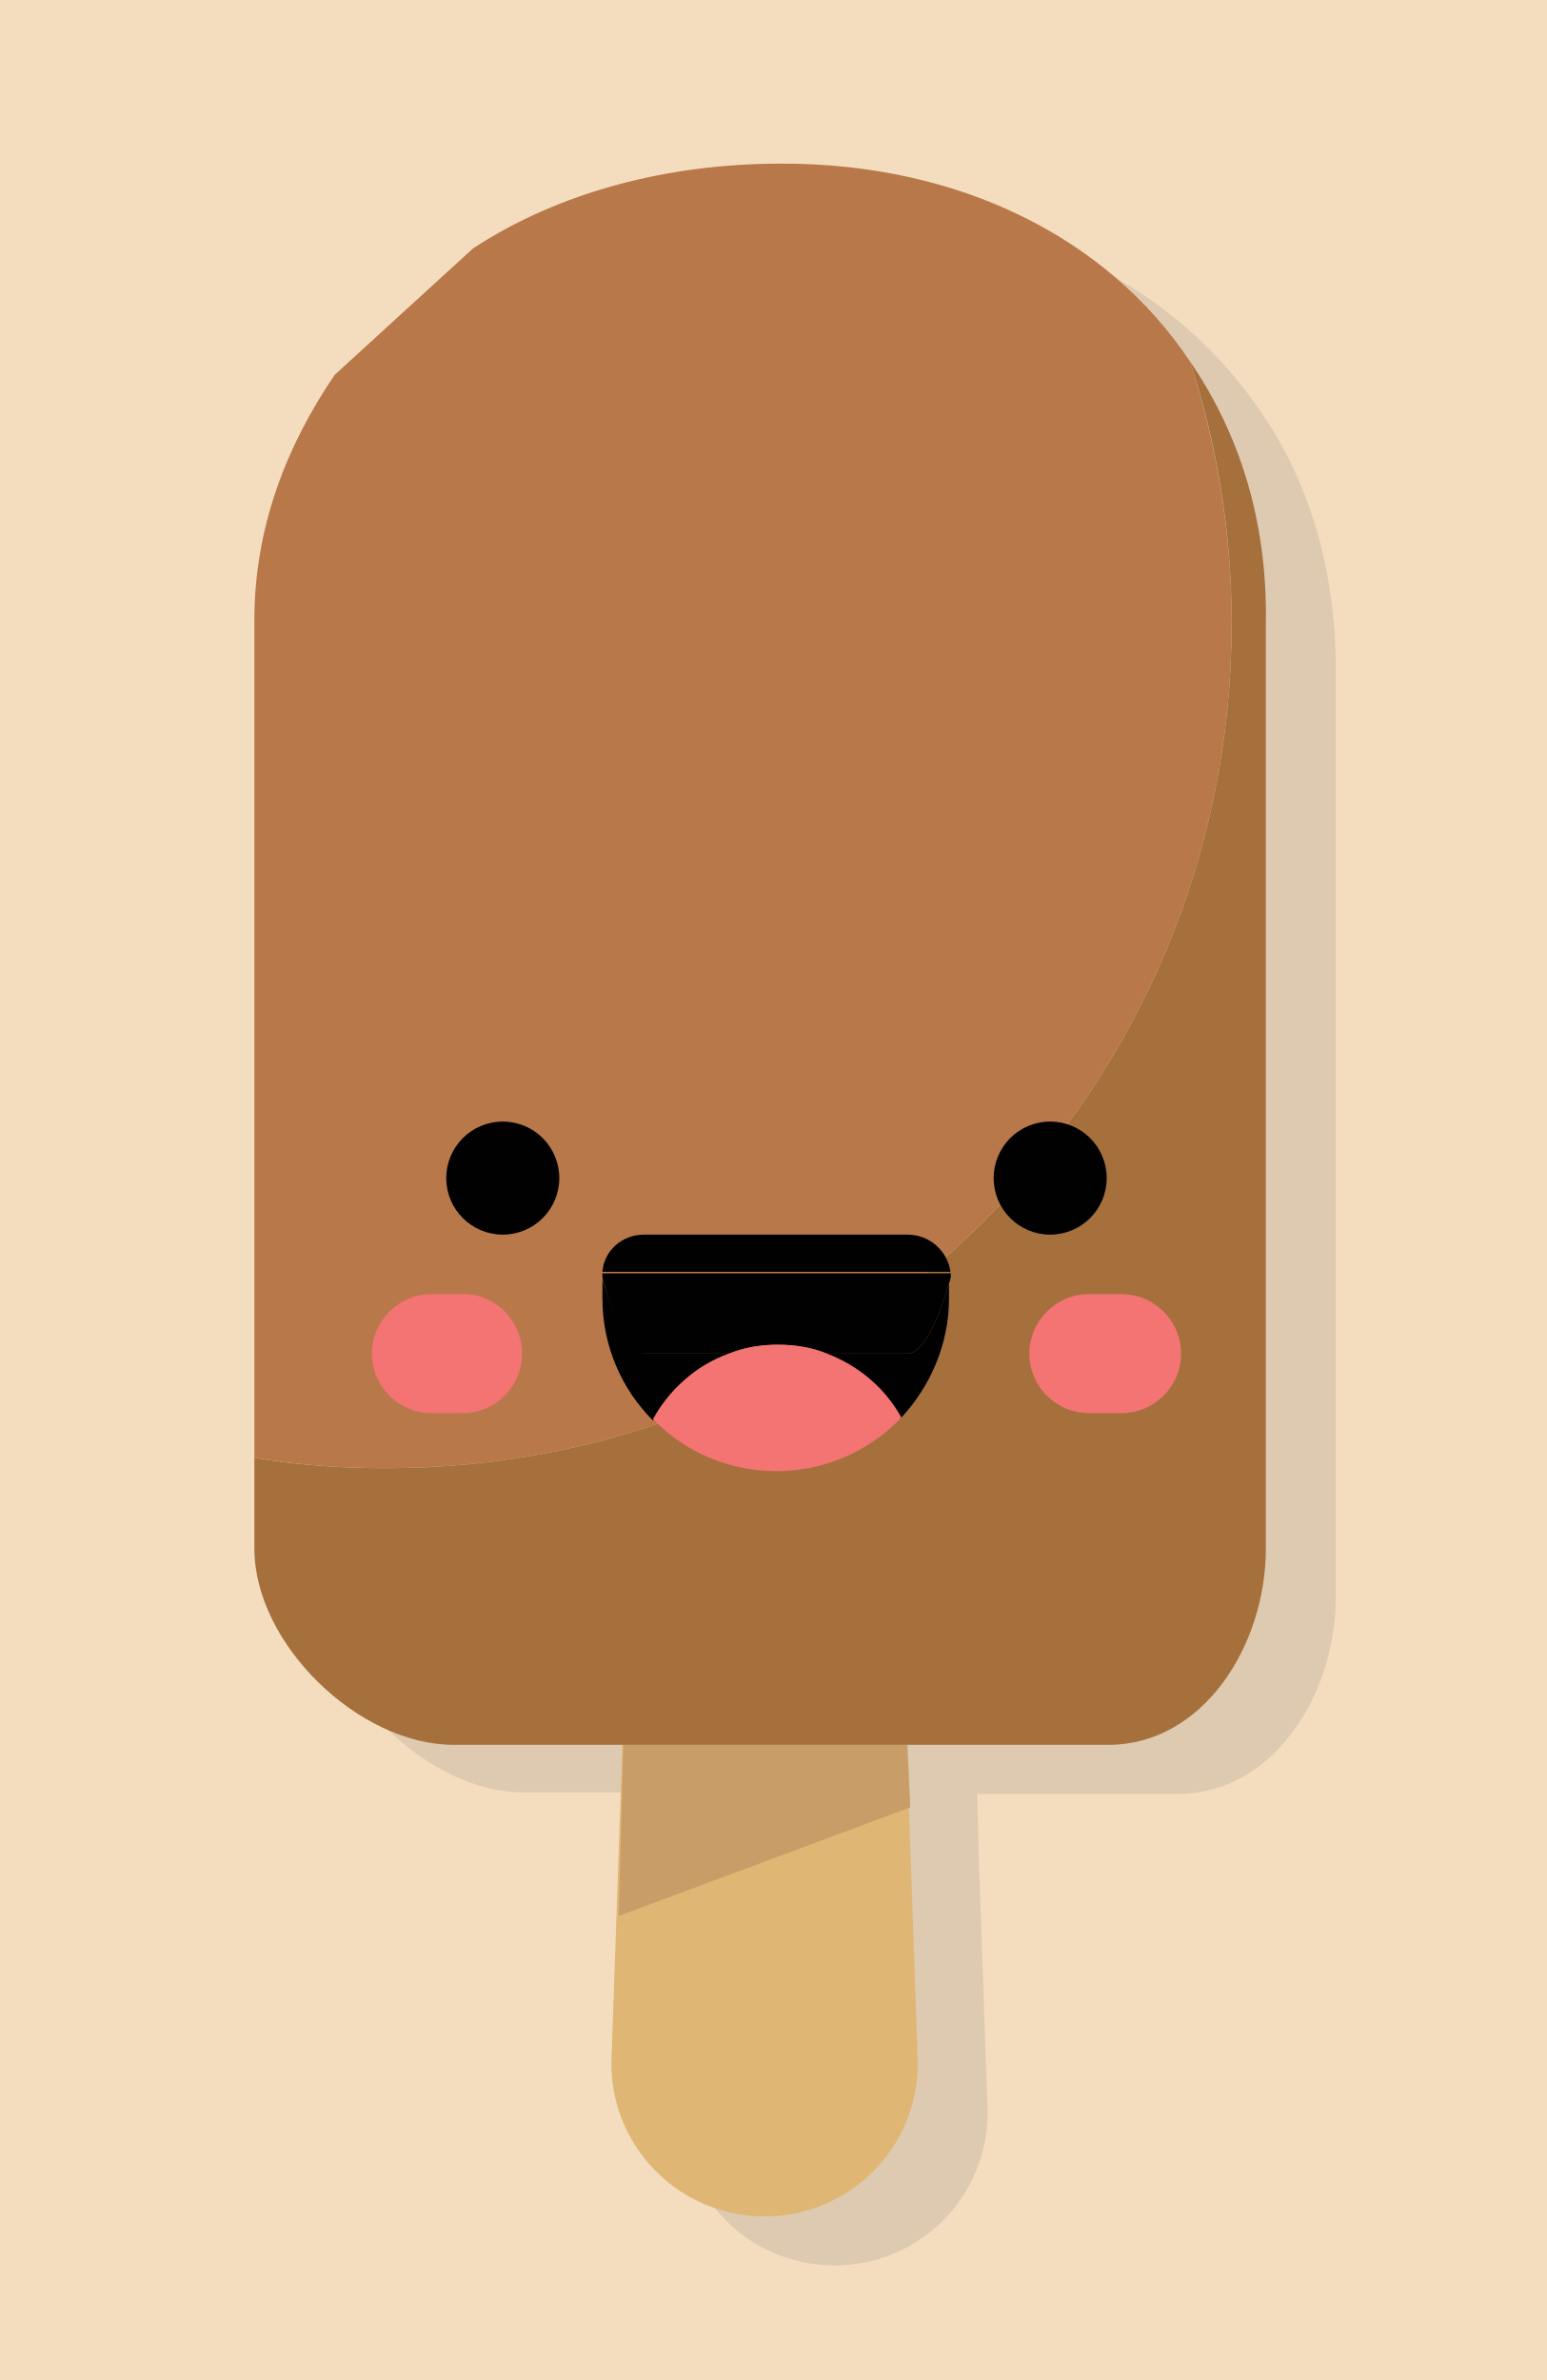
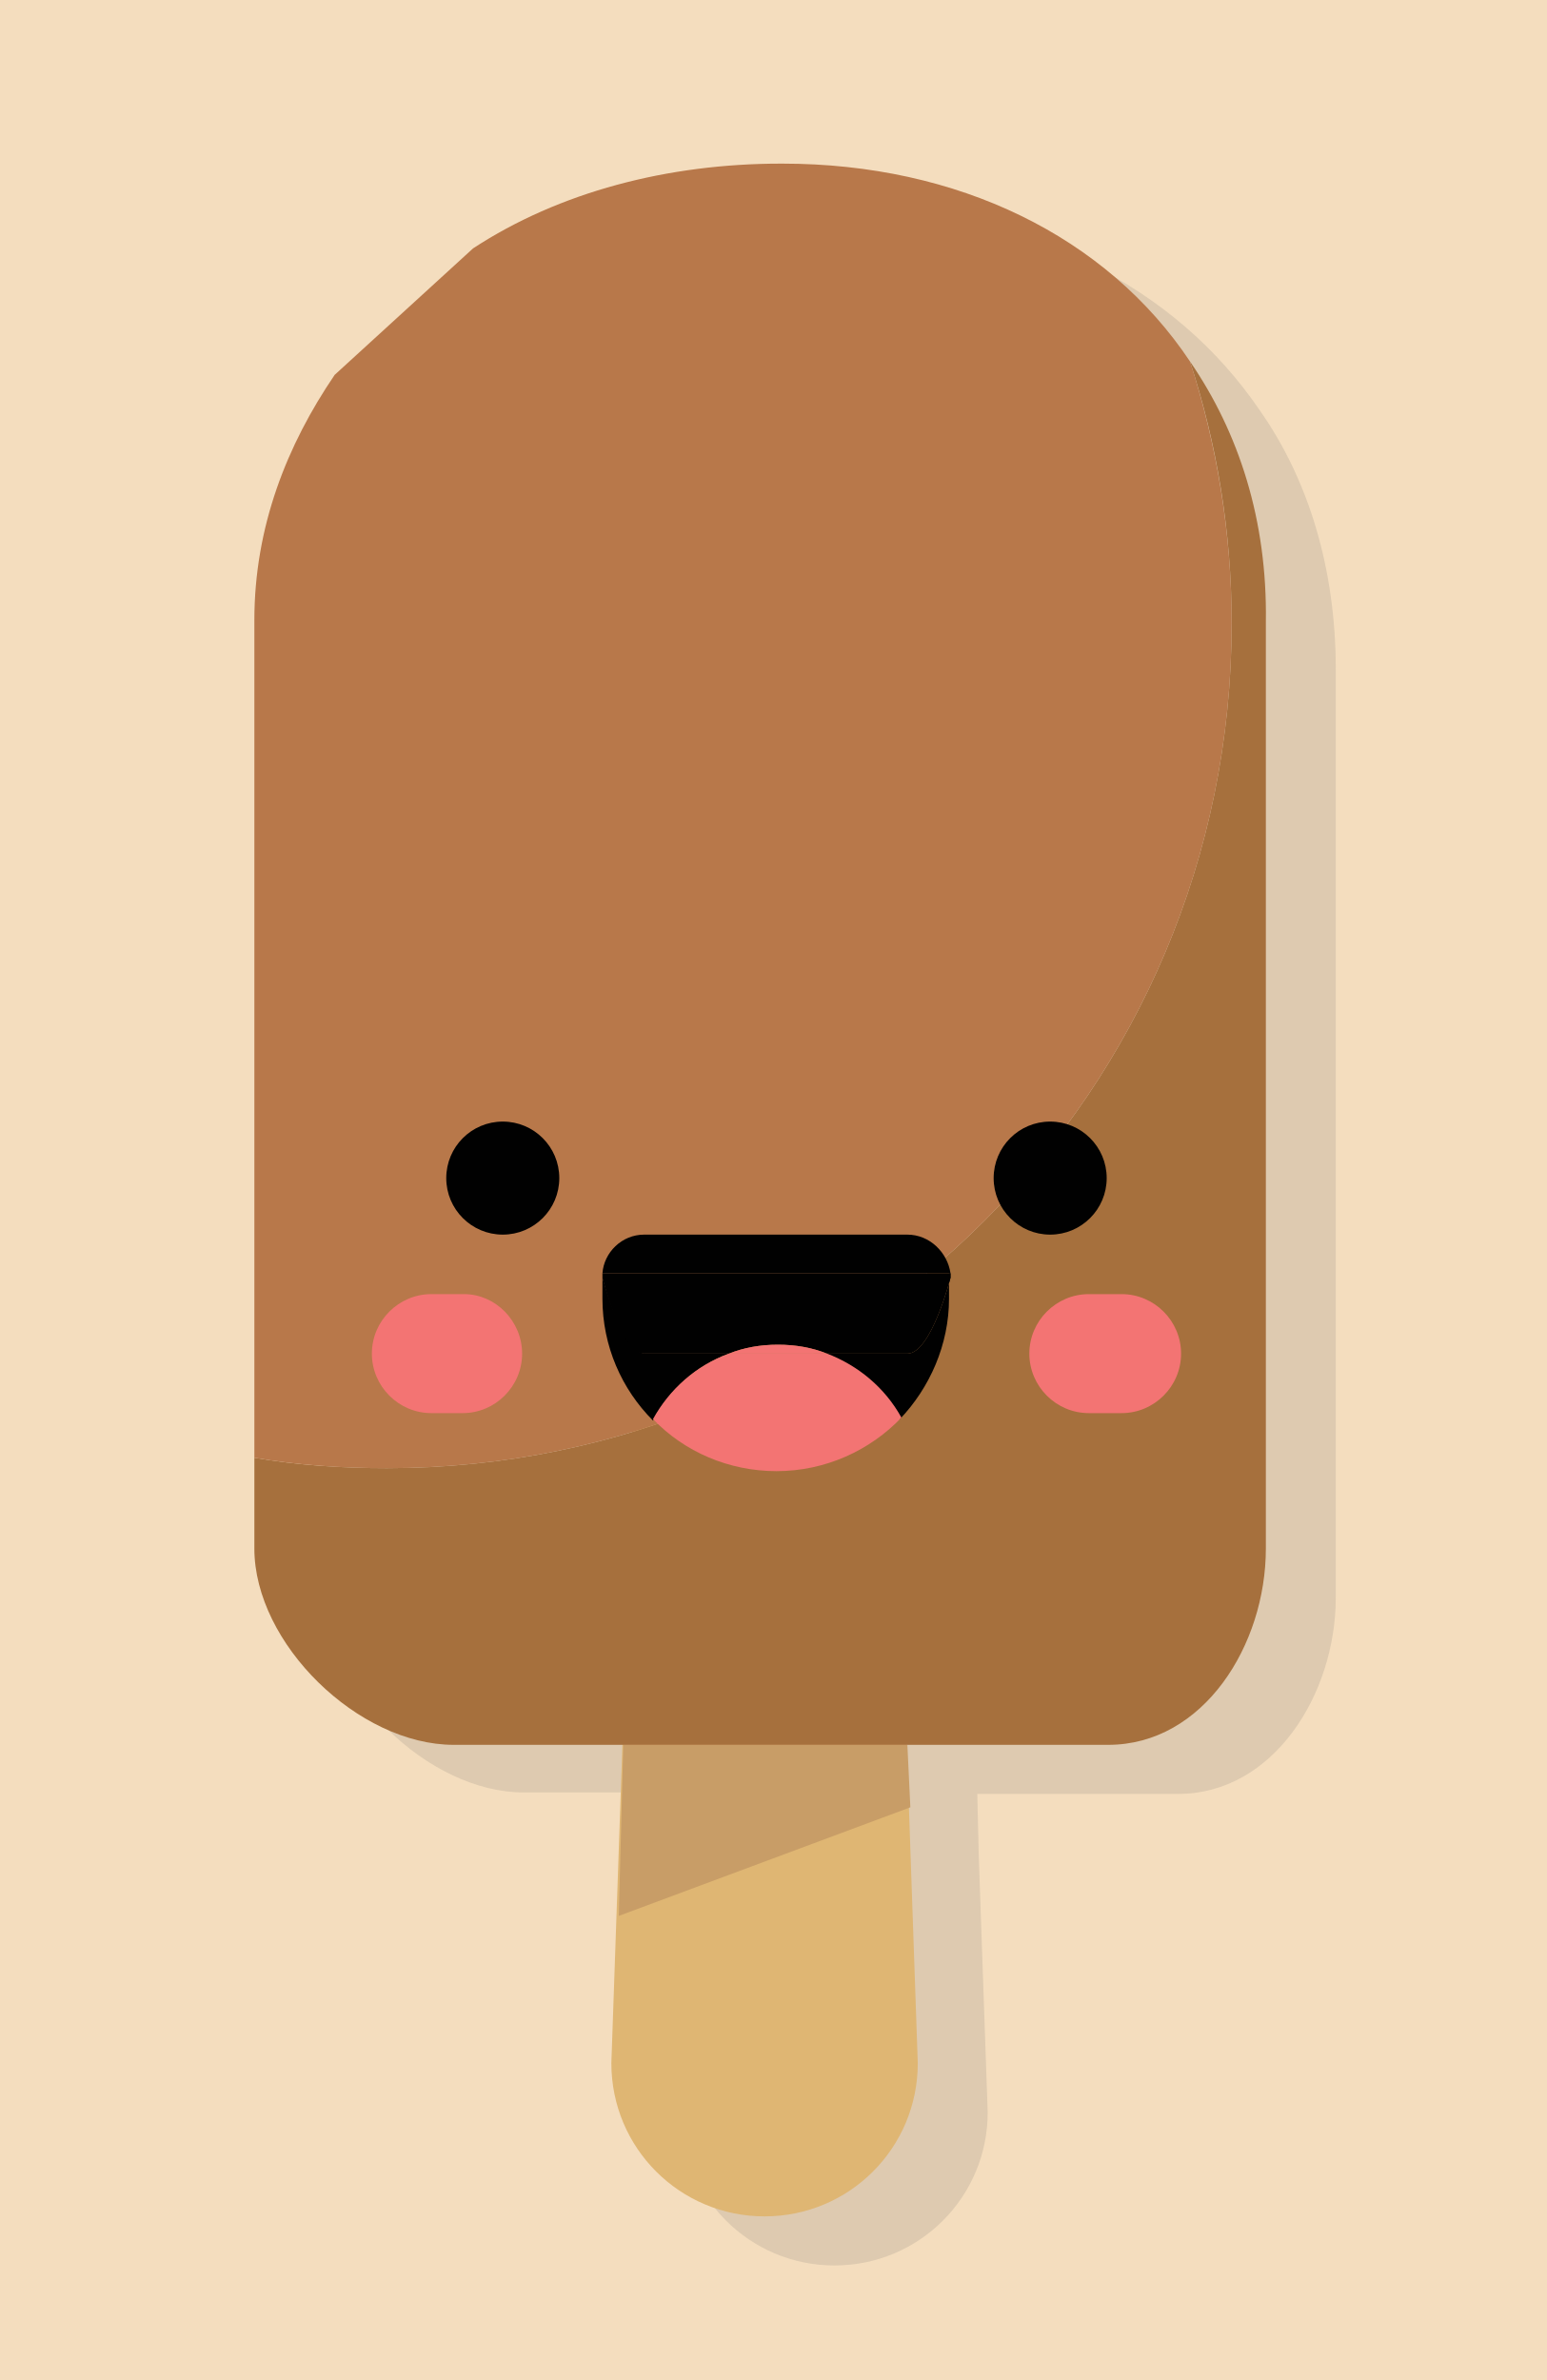
- <svg xmlns="http://www.w3.org/2000/svg" version="1.1" id="Layer_1" x="0px" y="0px" viewBox="0 0 104 160" style="enable-background:new 0 0 104 160;" xml:space="preserve">
-   <style type="text/css">
- 	.st0{fill:#F4DDBE;}
- 	.st1{opacity:0.15;fill:#5E5E5E;}
- 	.st2{fill:#DFB673;}
- 	.st3{fill:#C89D67;}
- 	.st4{fill:#A6703D;}
- 	.st5{fill:#B8784A;}
- 	.st6{fill:#010101;}
- 	.st7{fill:#F37473;}
- </style>
-   <rect x="0" class="st0" width="104" height="160" />
-   <path class="st1" d="M84.7,27.6C79,19.2,69.1,14.2,57.2,14.2h-0.1c-7.6,0-14.9,1.9-20.7,5.7l-9.3,8.5C24,33.1,21.8,38.7,21.8,45  v21.5v0.9v33.8v6.1c0,6.4,7,13.2,13.4,13.2h11.4L45.8,142c0,5.7,4.6,10.3,10.3,10.3c5.7,0,10.3-4.6,10.3-10.3l-0.6-17.2l0,0  l-0.1-4.2h13.5c6.4,0,10.6-6.7,10.6-13.2V67.4v-1.8V45C89.8,38.3,88,32.3,84.7,27.6z" />
+ <svg xmlns="http://www.w3.org/2000/svg" version="1.1" id="Layer_1" x="0px" y="0px" width="552.754px" height="850.391px" viewBox="148.818 0 552.754 850.391" enable-background="new 148.818 0 552.754 850.391" xml:space="preserve">
+   <rect x="148.818" fill="#F4DDBE" width="552.754" height="850.391" />
+   <path opacity="0.15" fill="#5E5E5E" enable-background="new    " d="M598.992,146.692c-30.296-44.646-82.913-71.22-146.161-71.22  h-0.53c-40.395,0-79.192,10.098-110.021,30.295l-49.429,45.177c-16.477,24.98-28.169,54.744-28.169,88.228v114.271v4.784v179.645  v32.421c0,34.016,37.204,70.157,71.22,70.157h60.591l-4.252,114.271c0,30.295,24.448,54.743,54.743,54.743  c30.296,0,54.744-24.448,54.744-54.743l-3.188-91.417l0,0l-0.532-22.322h71.752c34.016,0,56.338-35.61,56.338-70.157V358.227v-9.567  V239.172C626.099,203.562,616.531,171.672,598.992,146.692z" />
  <g>
    <g>
-       <path class="st2" d="M61.7,138.7c0,5.7-4.6,10.3-10.3,10.3c-5.7,0-10.3-4.6-10.3-10.3l2.1-60.6c0-5.7,2.5-10.3,8.2-10.3    c5.7,0,8.2,4.6,8.2,10.3L61.7,138.7z" />
-       <polygon class="st3" points="61.2,121.5 41.6,128.8 41.9,117.3 61,117.3   " />
+       <path fill="#DFB673" d="M476.748,737.182c0,30.297-24.447,54.744-54.742,54.744c-30.296,0-54.744-24.447-54.744-54.744    l11.161-322.085c0-30.295,13.287-54.744,43.583-54.744c30.295,0,43.582,24.449,43.582,54.744L476.748,737.182z" />
+       <polygon fill="#C89D67" points="474.092,645.765 369.919,684.564 371.514,623.442 473.03,623.442   " />
      <g>
-         <path class="st4" d="M80,24.3c1.8,5.5,2.8,11.4,2.8,17.6c0,31.4-25.4,56.8-56.8,56.8c-3,0-6-0.2-8.9-0.7v6.1     c0,6.4,7,13.2,13.4,13.2h44c6.4,0,10.6-6.7,10.6-13.2V64.2v-1.8V41.8C85.2,35,83.3,29.1,80,24.3z" />
-         <path class="st5" d="M82.8,41.9c0-6.1-1-12-2.8-17.6C74.4,15.9,64.4,11,52.6,11h-0.1c-7.6,0-14.9,1.9-20.7,5.7l-9.3,8.5     c-3.2,4.7-5.4,10.2-5.4,16.5v21.5v0.9V98c2.9,0.5,5.9,0.7,8.9,0.7C57.4,98.7,82.8,73.3,82.8,41.9z" />
+         <path fill="#A6703D" d="M574.013,129.153c9.565,29.232,14.882,60.59,14.882,93.543c0,166.889-135,301.888-301.889,301.888     c-15.944,0-31.89-1.063-47.303-3.72v32.421c0,34.016,37.205,70.157,71.22,70.157H544.78c34.017,0,56.339-35.61,56.339-70.157     V341.219v-9.567V222.165C601.651,186.023,591.552,154.665,574.013,129.153z" />
+         <path fill="#B8784A" d="M588.895,222.696c0-32.421-5.315-63.779-14.882-93.543c-29.765-44.646-82.913-70.688-145.63-70.688     h-0.531c-40.395,0-79.192,10.098-110.02,30.295l-49.429,45.177c-17.008,24.98-28.7,54.212-28.7,87.696v114.271v4.783v180.177     c15.412,2.657,31.357,3.72,47.303,3.72C453.895,524.584,588.895,389.585,588.895,222.696z" />
      </g>
    </g>
    <g>
      <g>
-         <circle class="st6" cx="33.8" cy="79.2" r="3.8" />
-         <circle class="st6" cx="70.6" cy="79.2" r="3.8" />
+         <circle fill="#010101" cx="328.463" cy="420.943" r="20.197" />
+         <circle fill="#010101" cx="524.052" cy="420.943" r="20.197" />
      </g>
      <g>
-         <path class="st7" d="M35.1,91c0,2.2-1.8,4-4,4H29c-2.2,0-4-1.8-4-4c0-2.2,1.8-4,4-4h2.2C33.3,87,35.1,88.8,35.1,91z" />
-         <path class="st7" d="M79.4,91c0,2.2-1.8,4-4,4h-2.2c-2.2,0-4-1.8-4-4c0-2.2,1.8-4,4-4h2.2C77.6,87,79.4,88.8,79.4,91z" />
+         <path fill="#F37473" d="M335.371,483.659c0,11.692-9.566,21.26-21.26,21.26h-11.16c-11.693,0-21.261-9.566-21.261-21.26     c0-11.692,9.566-21.26,21.261-21.26h11.691C325.805,462.399,335.371,471.967,335.371,483.659z" />
+         <path fill="#F37473" d="M570.823,483.659c0,11.692-9.565,21.26-21.26,21.26H537.87c-11.692,0-21.26-9.566-21.26-21.26     c0-11.692,9.566-21.26,21.26-21.26h11.692C561.257,462.399,570.823,471.967,570.823,483.659z" />
      </g>
      <g>
-         <path class="st6" d="M40.5,85.6v0.2C40.5,85.7,40.5,85.6,40.5,85.6L40.5,85.6z" />
-         <path class="st6" d="M49,91h-5.6c-1.5,0-2.8-4.7-2.9-5v1.3c0,3.2,1.3,6.1,3.4,8.2C45,93.4,46.8,91.8,49,91z" />
-         <path class="st6" d="M63.9,85.6L63.9,85.6c0,0.1,0,0.2,0,0.3c0,0-1.3,5.1-2.9,5.1h-5.5c2.2,0.8,3.9,2.4,5,4.4     c2-2.1,3.3-5,3.3-8.1V85.6z" />
-         <path class="st6" d="M40.5,85.9C40.5,85.9,40.5,85.9,40.5,85.9l0-0.1C40.5,85.8,40.5,85.9,40.5,85.9z" />
-         <path class="st6" d="M61,83H43.3c-1.5,0-2.7,1.1-2.8,2.5h23.4C63.7,84.1,62.5,83,61,83z" />
-         <path class="st6" d="M43.3,91H49c1-0.4,2.1-0.6,3.3-0.6c1.2,0,2.3,0.2,3.3,0.6H61c1.6,0,2.9-5.1,2.9-5.1c0-0.1,0-0.2,0-0.3H40.5     c0,0.1,0,0.2,0,0.2v0.1C40.6,86.3,41.8,91,43.3,91z" />
-         <path class="st7" d="M55.6,91H49c-2.2,0.8-4,2.4-5.1,4.4c2.1,2.2,5.1,3.5,8.3,3.5c3.3,0,6.3-1.4,8.4-3.6     C59.5,93.3,57.7,91.8,55.6,91z" />
-         <path class="st7" d="M49,91h6.6c-1-0.4-2.1-0.6-3.3-0.6C51.1,90.4,50,90.6,49,91z" />
+         <path fill="#010101" d="M364.073,454.959v1.063C364.073,455.49,364.073,454.959,364.073,454.959L364.073,454.959z" />
+         <path fill="#010101" d="M409.25,483.659h-29.765c-7.973,0-14.882-25.512-15.414-27.106v7.441c0,17.008,6.91,32.421,18.071,43.582     C387.99,496.415,397.557,487.911,409.25,483.659z" />
+         <path fill="#010101" d="M488.443,454.959L488.443,454.959c0,0.531,0,1.063,0,1.594c0,0-6.909,27.106-15.413,27.106h-29.231     c11.691,4.252,20.729,12.756,26.573,23.386c10.631-11.161,17.539-26.574,17.539-43.051v-9.035H488.443L488.443,454.959z" />
+         <path fill="#010101" d="M364.073,456.553L364.073,456.553v-0.53V456.553z" />
+         <path fill="#010101" d="M473.03,441.14h-94.075c-7.972,0-14.35,6.378-14.882,13.819h124.37     C487.379,447.518,481,441.14,473.03,441.14z" />
+         <path fill="#010101" d="M378.953,483.659h30.297c5.313-2.126,11.16-3.188,17.538-3.188s12.226,1.063,17.539,3.188h28.701     c8.503,0,15.413-27.106,15.413-27.106c0-0.53,0-1.063,0-1.594h-124.37c0,0.531,0,1.063,0,1.063v0.53     C364.605,458.68,370.983,483.659,378.953,483.659z" />
+         <path fill="#F37473" d="M444.327,483.659H409.25c-11.693,4.252-21.261,12.756-27.106,23.386     c11.161,11.693,27.106,18.604,44.114,18.604c17.539,0,33.482-7.441,44.645-19.135     C465.057,495.884,455.49,487.911,444.327,483.659z" />
+         <path fill="#F37473" d="M409.25,483.659h35.077c-5.313-2.126-11.161-3.188-17.539-3.188S414.565,481.533,409.25,483.659z" />
      </g>
    </g>
  </g>
</svg>
